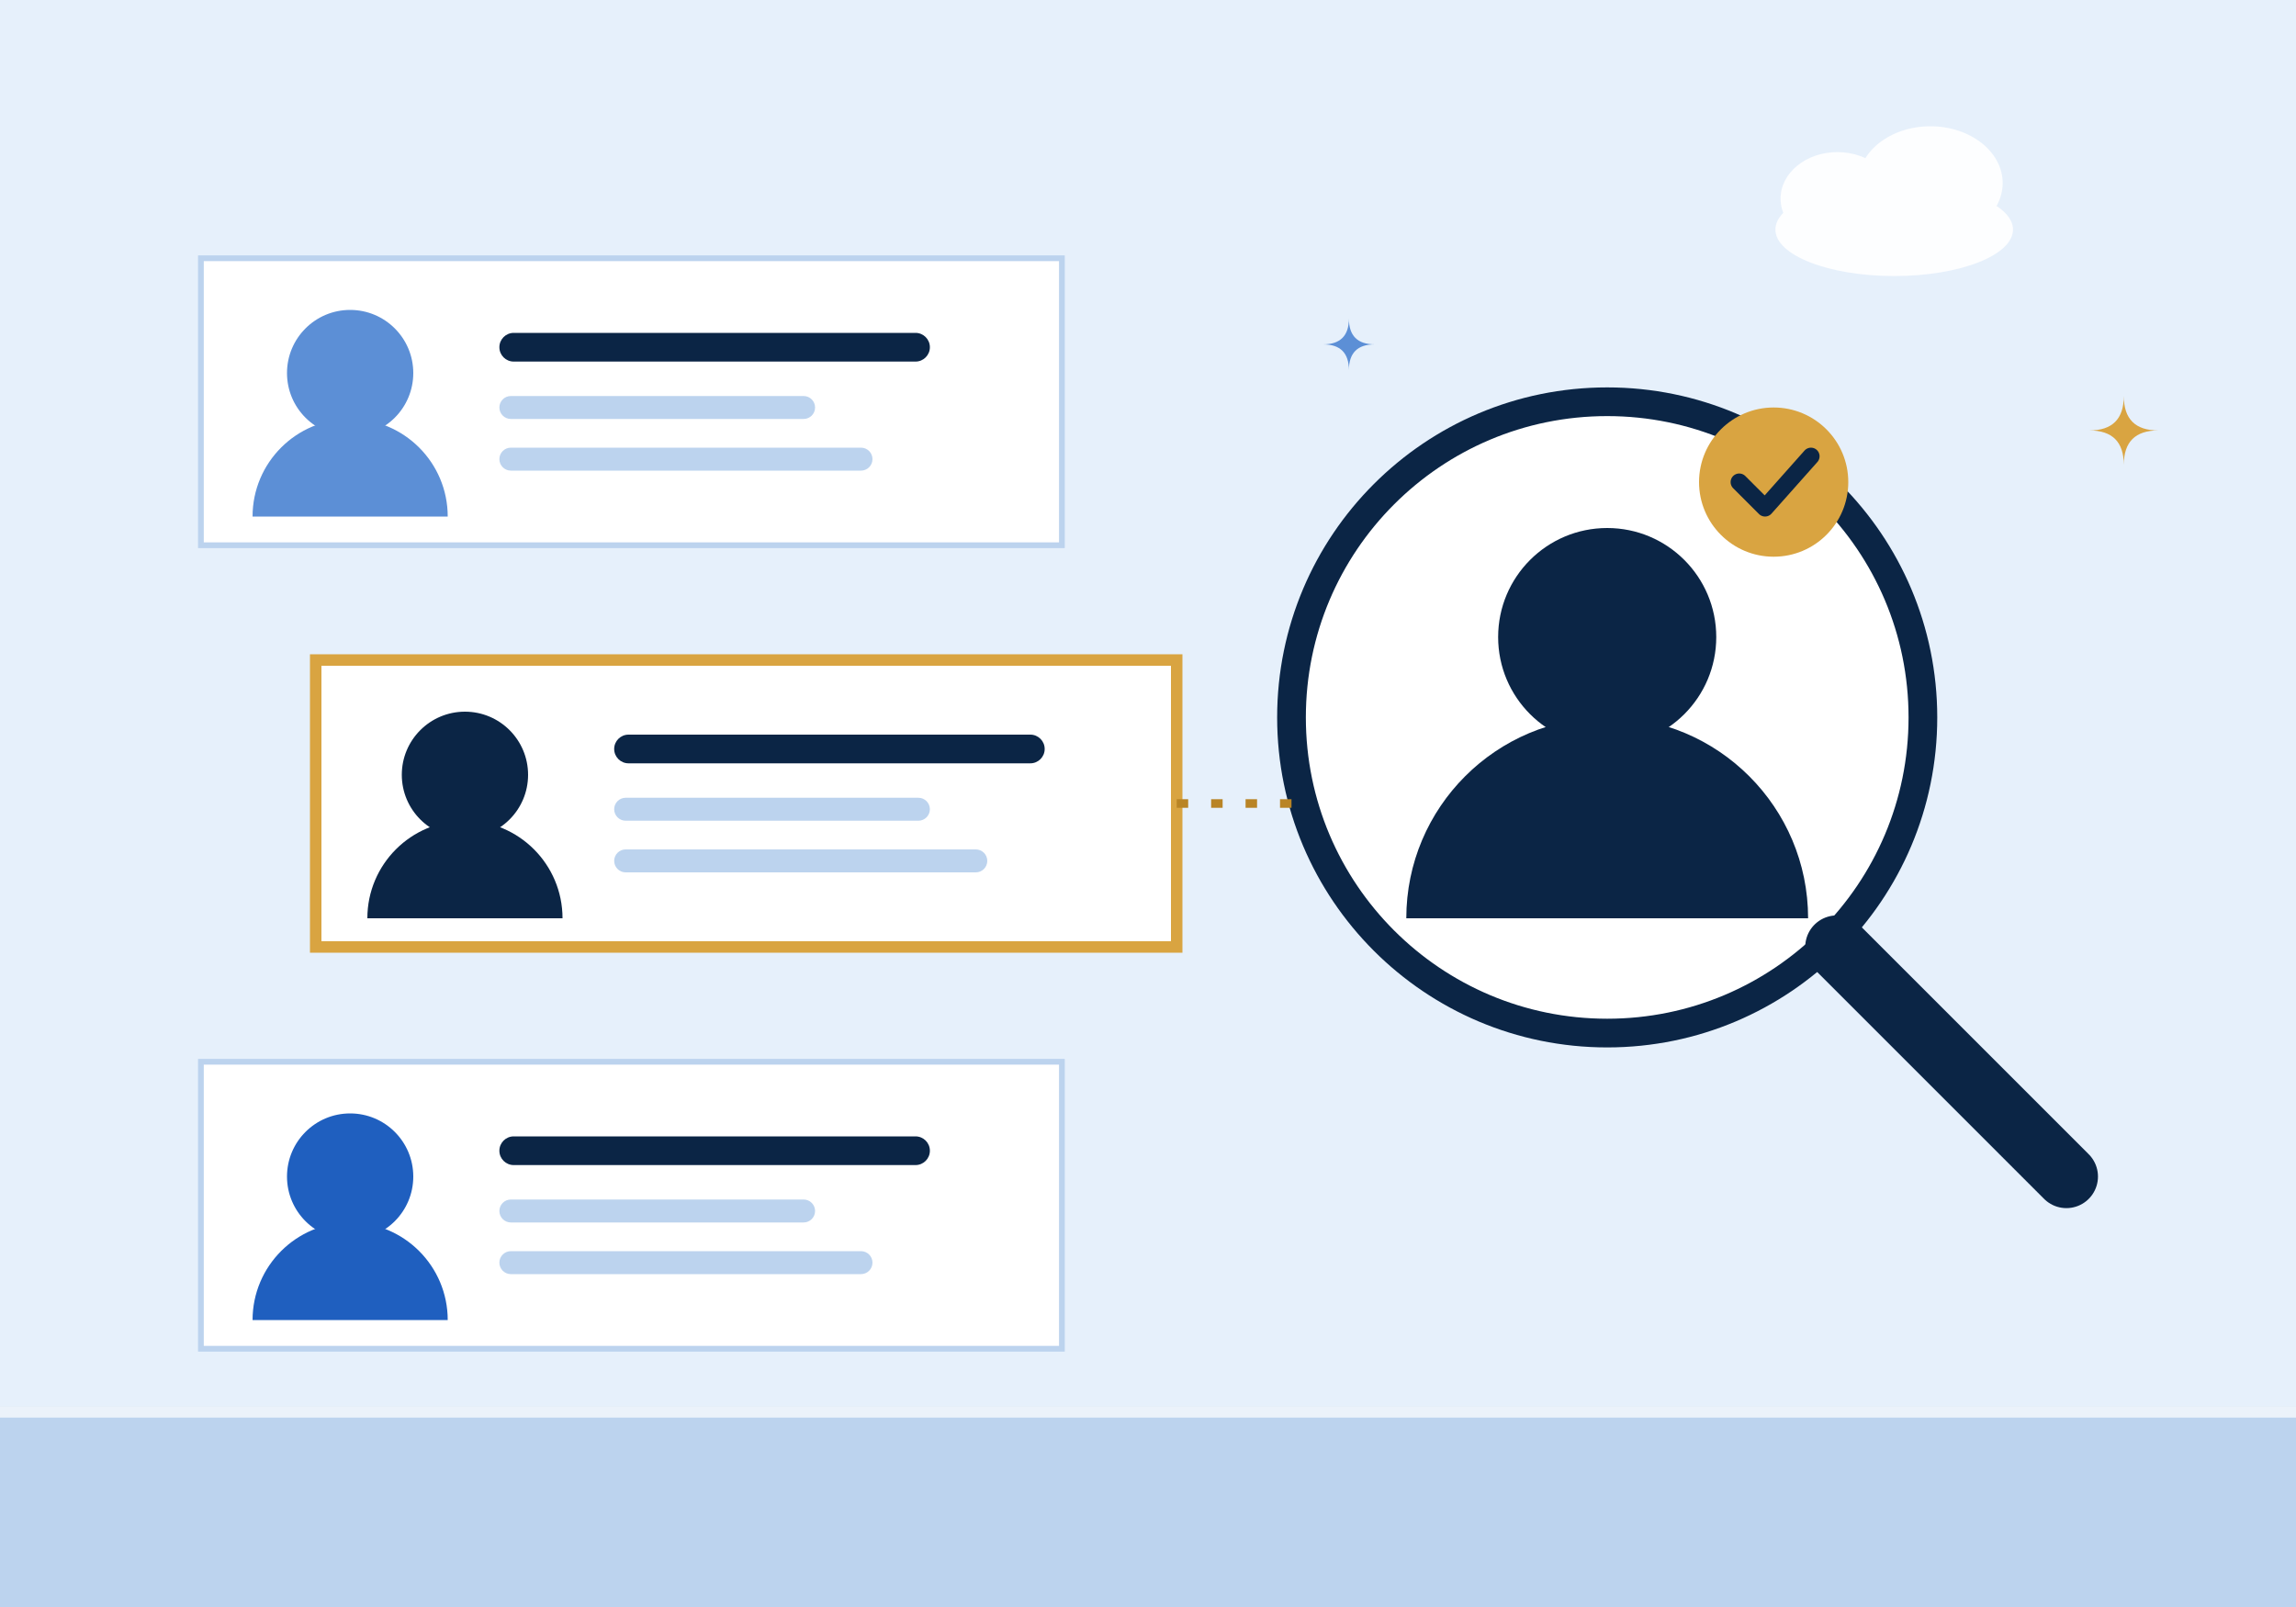
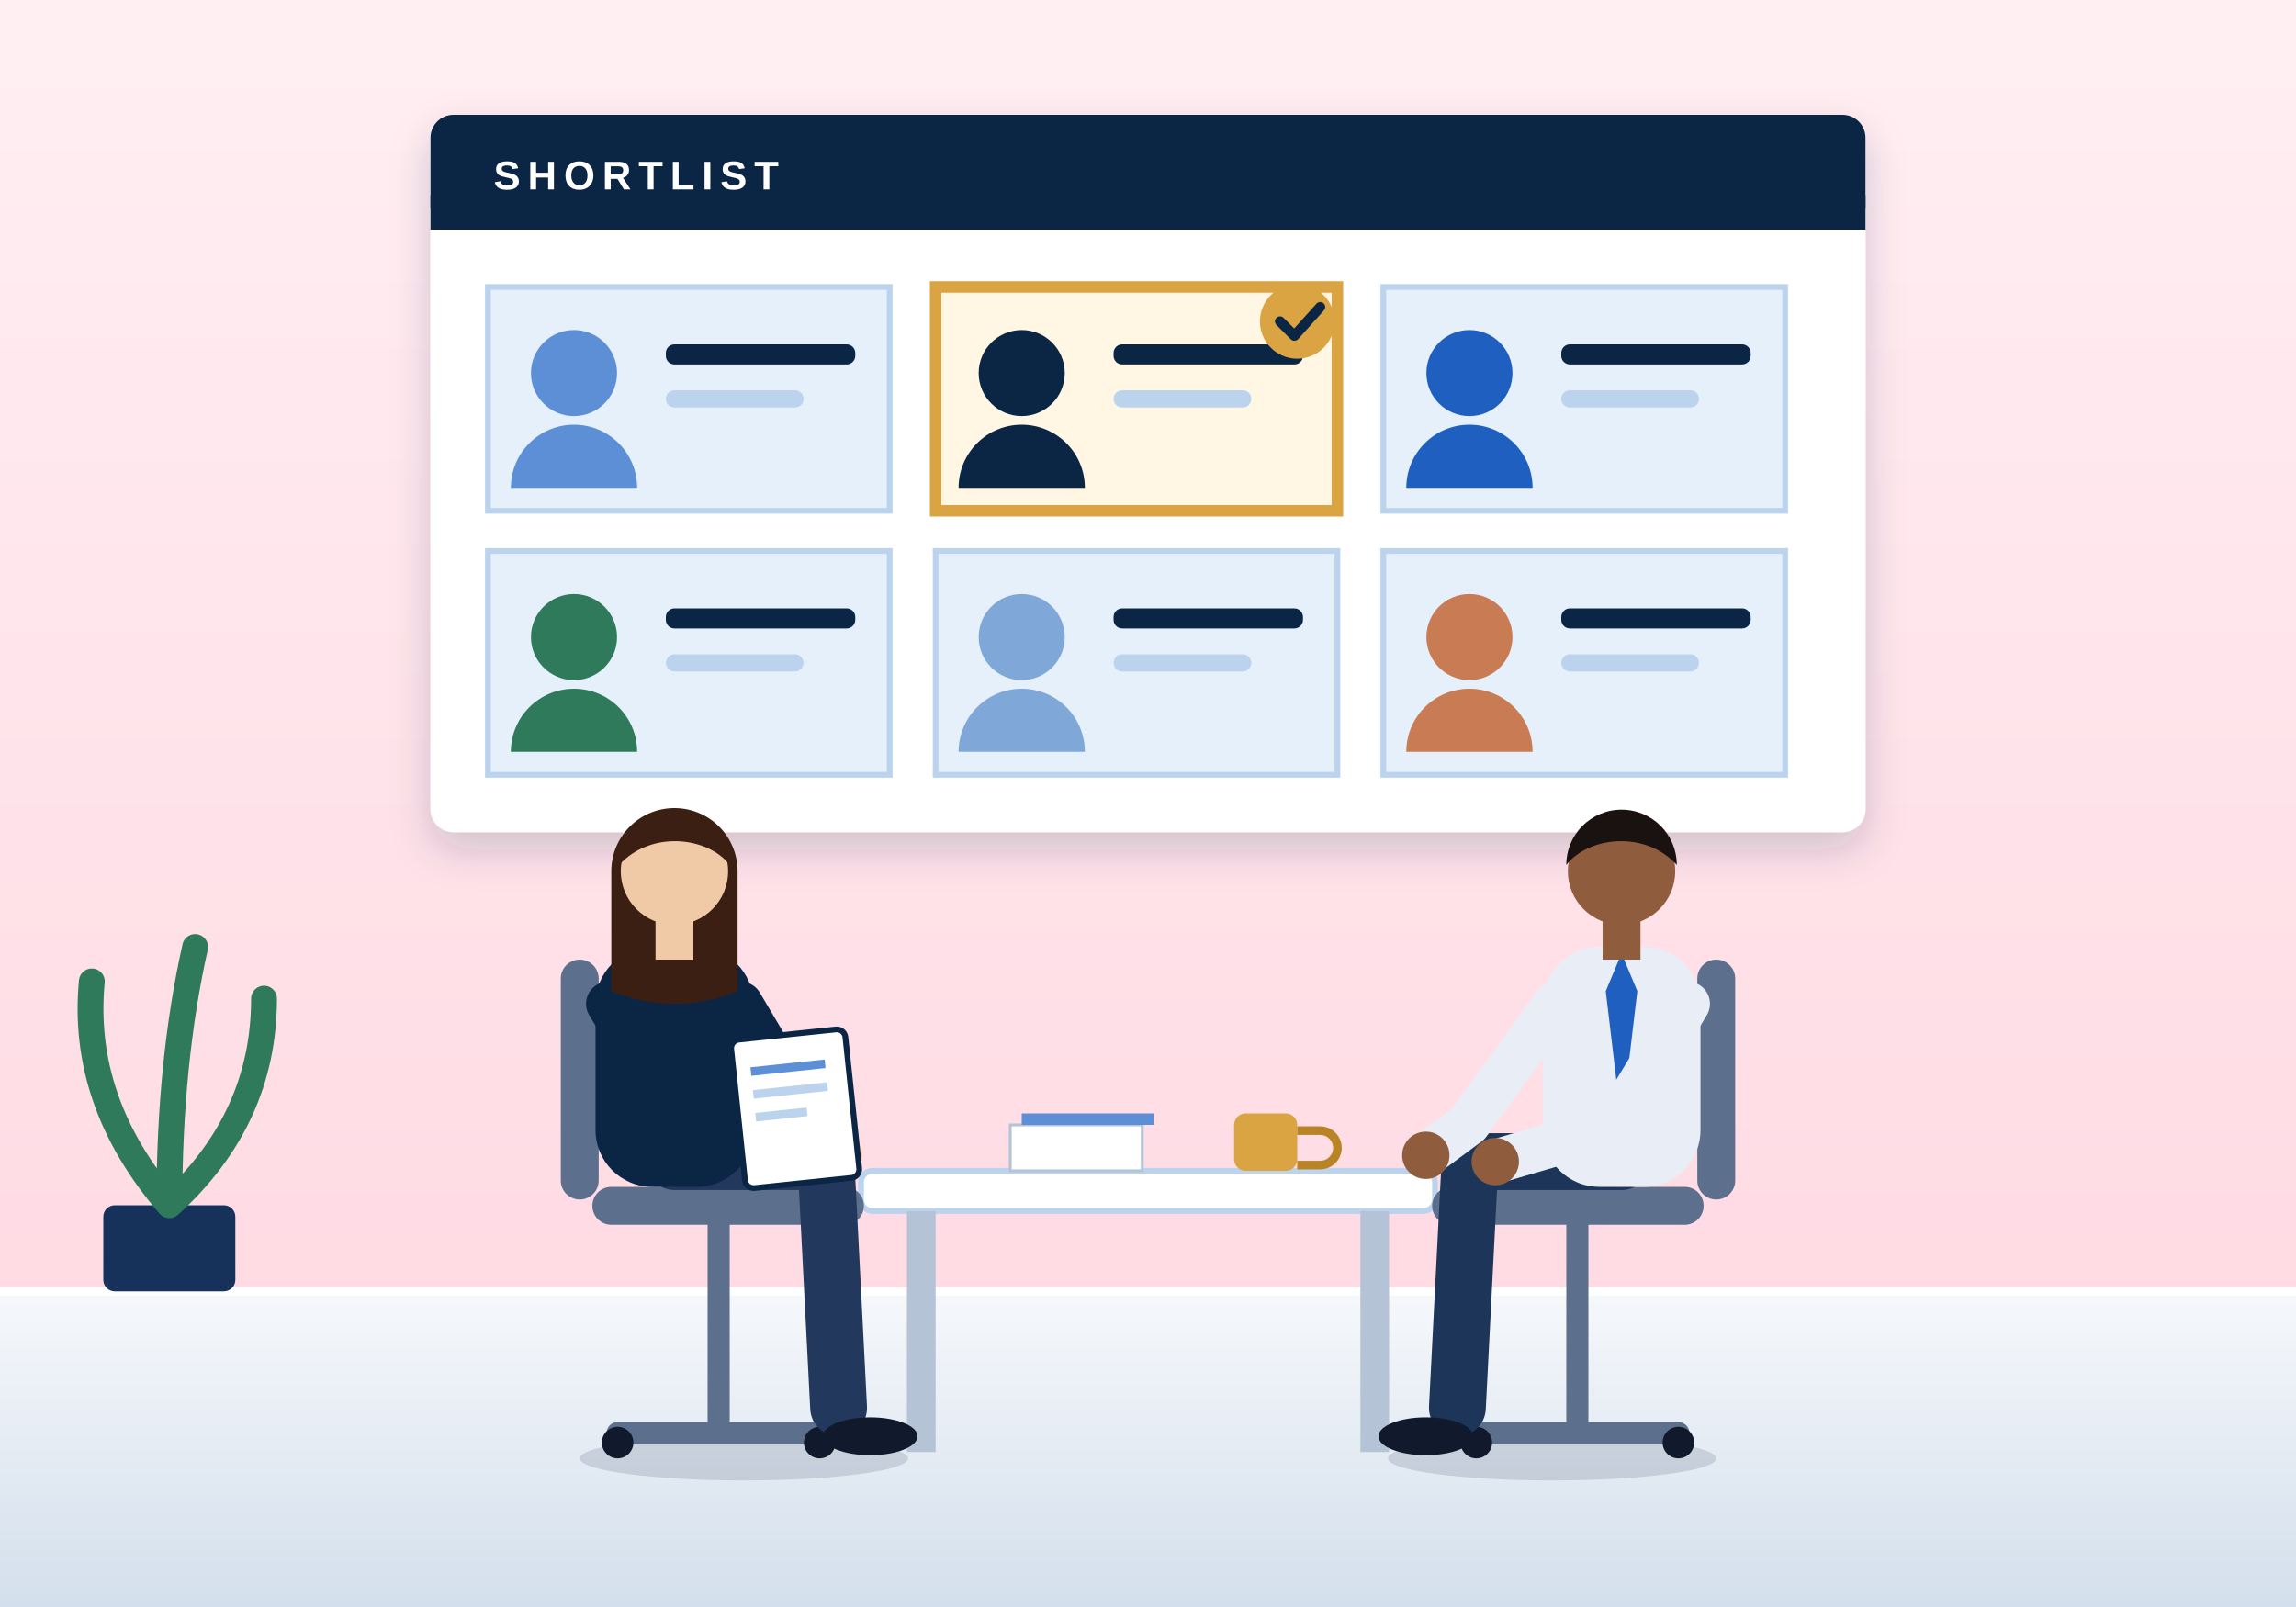
- <svg xmlns="http://www.w3.org/2000/svg" viewBox="0 0 800 560" role="img" aria-label="Illustration of candidate profile cards with a magnifier selecting a candidate">
-   <rect width="800" height="560" fill="#E6F0FB" />
-   <g transform="translate(660,80) scale(0.9)" fill="#FFFFFF" opacity="0.9">
-     <ellipse cx="0" cy="0" rx="46" ry="18" />
-     <ellipse cx="-22" cy="-12" rx="22" ry="18" />
-     <ellipse cx="14" cy="-18" rx="28" ry="22" />
+ <svg xmlns="http://www.w3.org/2000/svg" viewBox="0 0 800 560" role="img" aria-label="Illustration of an interview in progress with a shortlist board of candidate cards">
+   <defs>
+     <linearGradient id="sky" x1="0" y1="0" x2="0" y2="1">
+       <stop offset="0" stop-color="#BBD7F3" />
+       <stop offset=".55" stop-color="#E4EFFB" />
+       <stop offset="1" stop-color="#FFF1D6" />
+     </linearGradient>
+     <linearGradient id="glass" x1="0" y1="0" x2="0" y2="1">
+       <stop offset="0" stop-color="#4C8AD0" />
+       <stop offset="1" stop-color="#0B2545" />
+     </linearGradient>
+     <linearGradient id="glass2" x1="0" y1="0" x2="0" y2="1">
+       <stop offset="0" stop-color="#86B0E6" />
+       <stop offset="1" stop-color="#1F5FBF" />
+     </linearGradient>
+     <linearGradient id="floor" x1="0" y1="0" x2="0" y2="1">
+       <stop offset="0" stop-color="#F6F8FB" />
+       <stop offset="1" stop-color="#D3DFEC" />
+     </linearGradient>
+     <linearGradient id="wall" x1="0" y1="0" x2="0" y2="1">
+       <stop offset="0" stop-color="#FFEFF3" />
+       <stop offset="1" stop-color="#FFD6E0" />
+     </linearGradient>
+     <radialGradient id="glow">
+       <stop offset="0" stop-color="#FFF3D0" stop-opacity="1" />
+       <stop offset="1" stop-color="#FFF3D0" stop-opacity="0" />
+     </radialGradient>
+     <pattern id="win" width="14" height="18" patternUnits="userSpaceOnUse">
+       <rect x="2" y="3" width="9" height="11" fill="#fff" opacity=".2" />
+     </pattern>
+     <pattern id="slats" width="8" height="8" patternUnits="userSpaceOnUse">
+       <rect y="5" width="8" height="2" fill="#8DA0B6" />
+     </pattern>
+     <filter id="sh" x="-20%" y="-20%" width="140%" height="150%">
+       <feDropShadow dx="0" dy="6" stdDeviation="7" flood-color="#0B2545" flood-opacity=".18" />
+     </filter>
+   </defs>
+   <rect width="800" height="560" fill="url(#wall)" />
+   <rect x="0" y="450" width="800" height="110" fill="url(#floor)" />
+   <path d="M0 450H800" stroke="#fff" stroke-width="3" />
+   <g filter="url(#sh)">
+     <rect x="150" y="40" width="500" height="250" rx="8" fill="#fff" />
  </g>
-   <rect x="0" y="490" width="800" height="70" fill="#BCD3EE" />
-   <rect x="0" y="490" width="800" height="4" fill="#FFFFFF" opacity=".7" />
-   <rect x="70" y="90" width="300" height="100" fill="#FFFFFF" stroke="#BCD3EE" stroke-width="2" />
-   <circle cx="122" cy="130" r="22" fill="#5C8FD6" />
-   <path d="M88 180a34 34 0 0 1 68 0Z" fill="#5C8FD6" />
-   <rect x="174" y="116" width="150" height="10" rx="5" fill="#0B2545" />
-   <rect x="174" y="138" width="110" height="8" rx="4" fill="#BCD3EE" />
-   <rect x="174" y="156" width="130" height="8" rx="4" fill="#BCD3EE" />
-   <rect x="110" y="230" width="300" height="100" fill="#FFFFFF" stroke="#D9A441" stroke-width="4" />
-   <circle cx="162" cy="270" r="22" fill="#0B2545" />
-   <path d="M128 320a34 34 0 0 1 68 0Z" fill="#0B2545" />
-   <rect x="214" y="256" width="150" height="10" rx="5" fill="#0B2545" />
-   <rect x="214" y="278" width="110" height="8" rx="4" fill="#BCD3EE" />
-   <rect x="214" y="296" width="130" height="8" rx="4" fill="#BCD3EE" />
-   <rect x="70" y="370" width="300" height="100" fill="#FFFFFF" stroke="#BCD3EE" stroke-width="2" />
-   <circle cx="122" cy="410" r="22" fill="#1F5FBF" />
-   <path d="M88 460a34 34 0 0 1 68 0Z" fill="#1F5FBF" />
-   <rect x="174" y="396" width="150" height="10" rx="5" fill="#0B2545" />
-   <rect x="174" y="418" width="110" height="8" rx="4" fill="#BCD3EE" />
-   <rect x="174" y="436" width="130" height="8" rx="4" fill="#BCD3EE" />
-   <circle cx="560" cy="250" r="110" fill="#FFFFFF" stroke="#0B2545" stroke-width="10" />
-   <path d="M640 330L720 410" stroke="#0B2545" stroke-width="22" stroke-linecap="round" />
-   <circle cx="560" cy="222" r="38" fill="#0B2545" />
-   <path d="M490 320a70 70 0 0 1 140 0Z" fill="#0B2545" />
-   <circle cx="618" cy="168" r="26" fill="#D9A441" />
-   <path d="M606 168l9 9 16-18" fill="none" stroke="#0B2545" stroke-width="6" stroke-linecap="round" stroke-linejoin="round" />
-   <path d="M410 280H450" stroke="#B98425" stroke-width="3" stroke-dasharray="4 8" />
-   <path d="M740 138Q740 150 752 150Q740 150 740 162Q740 150 728 150Q740 150 740 138Z" fill="#D9A441" />
-   <path d="M470 111Q470 120 479 120Q470 120 470 129Q470 120 461 120Q470 120 470 111Z" fill="#5C8FD6" />
+   <rect x="150" y="40" width="500" height="40" rx="8" fill="#0B2545" />
+   <rect x="150" y="68" width="500" height="12" fill="#0B2545" />
+   <text x="172" y="66" font-family="Arial,Helvetica,sans-serif" font-size="14" font-weight="700" letter-spacing="2.500" fill="#fff">SHORTLIST</text>
+   <rect x="170" y="100" width="140" height="78" fill="#E6F0FB" stroke="#BCD3EE" stroke-width="2" />
+   <circle cx="200" cy="130" r="15" fill="#5C8FD6" />
+   <path d="M178 170a22 22 0 0 1 44 0Z" fill="#5C8FD6" />
+   <rect x="232" y="120" width="66" height="7" rx="3" fill="#0B2545" />
+   <rect x="232" y="136" width="48" height="6" rx="3" fill="#BCD3EE" />
+   <rect x="326" y="100" width="140" height="78" fill="#FFF7E3" stroke="#D9A441" stroke-width="4" />
+   <circle cx="356" cy="130" r="15" fill="#0B2545" />
+   <path d="M334 170a22 22 0 0 1 44 0Z" fill="#0B2545" />
+   <rect x="388" y="120" width="66" height="7" rx="3" fill="#0B2545" />
+   <rect x="388" y="136" width="48" height="6" rx="3" fill="#BCD3EE" />
+   <circle cx="452" cy="112" r="13" fill="#D9A441" />
+   <path d="M446 112l5 5 9-10" fill="none" stroke="#0B2545" stroke-width="3.500" stroke-linecap="round" stroke-linejoin="round" />
+   <rect x="482" y="100" width="140" height="78" fill="#E6F0FB" stroke="#BCD3EE" stroke-width="2" />
+   <circle cx="512" cy="130" r="15" fill="#1F5FBF" />
+   <path d="M490 170a22 22 0 0 1 44 0Z" fill="#1F5FBF" />
+   <rect x="544" y="120" width="66" height="7" rx="3" fill="#0B2545" />
+   <rect x="544" y="136" width="48" height="6" rx="3" fill="#BCD3EE" />
+   <rect x="170" y="192" width="140" height="78" fill="#E6F0FB" stroke="#BCD3EE" stroke-width="2" />
+   <circle cx="200" cy="222" r="15" fill="#2F7A5A" />
+   <path d="M178 262a22 22 0 0 1 44 0Z" fill="#2F7A5A" />
+   <rect x="232" y="212" width="66" height="7" rx="3" fill="#0B2545" />
+   <rect x="232" y="228" width="48" height="6" rx="3" fill="#BCD3EE" />
+   <rect x="326" y="192" width="140" height="78" fill="#E6F0FB" stroke="#BCD3EE" stroke-width="2" />
+   <circle cx="356" cy="222" r="15" fill="#7FA7D8" />
+   <path d="M334 262a22 22 0 0 1 44 0Z" fill="#7FA7D8" />
+   <rect x="388" y="212" width="66" height="7" rx="3" fill="#0B2545" />
+   <rect x="388" y="228" width="48" height="6" rx="3" fill="#BCD3EE" />
+   <rect x="482" y="192" width="140" height="78" fill="#E6F0FB" stroke="#BCD3EE" stroke-width="2" />
+   <circle cx="512" cy="222" r="15" fill="#C97B54" />
+   <path d="M490 262a22 22 0 0 1 44 0Z" fill="#C97B54" />
+   <rect x="544" y="212" width="66" height="7" rx="3" fill="#0B2545" />
+   <rect x="544" y="228" width="48" height="6" rx="3" fill="#BCD3EE" />
+   <rect x="300" y="408" width="200" height="14" rx="4" fill="#fff" stroke="#BCD3EE" stroke-width="2" />
+   <rect x="316" y="422" width="10" height="84" fill="#B4C3D6" />
+   <rect x="474" y="422" width="10" height="84" fill="#B4C3D6" />
+   <rect x="352" y="392" width="46" height="16" fill="#fff" stroke="#B4C3D6" />
+   <rect x="356" y="388" width="46" height="4" fill="#5C8FD6" />
+   <rect x="430" y="388" width="22" height="20" rx="4" fill="#D9A441" />
+   <path d="M452 394h8a6 6 0 0 1 0 12h-8" fill="none" stroke="#B98425" stroke-width="3" />
+   <g transform="translate(235,506) scale(1.1,1.1)">
+     <ellipse cx="22" cy="2" rx="52" ry="7" fill="#0B2545" opacity=".14" />
+     <rect x="-36" y="-156" width="12" height="76" rx="6" fill="#5C6F8C" />
+     <rect x="-26" y="-84" width="86" height="12" rx="6" fill="#5C6F8C" />
+     <path d="M14 -72V-10M-18 -6H46" stroke="#5C6F8C" stroke-width="7" stroke-linecap="round" />
+     <circle cx="-18" cy="-3" r="5" fill="#101A2C" />
+     <circle cx="46" cy="-3" r="5" fill="#101A2C" />
+     <path d="M0 -92L48 -92L52 -14" fill="none" stroke="#22385C" stroke-width="18" stroke-linecap="round" stroke-linejoin="round" />
+     <ellipse cx="62" cy="-5" rx="15" ry="6" fill="#101A2C" />
+     <rect x="-25" y="-160" width="50" height="76" rx="18" fill="#0B2545" />
+     <path d="M-9 -160L0 -146L9 -160Z" fill="#F0C9A6" />
+     <path d="M-21 -142L2.5 -103.0L40 -92" fill="none" stroke="#0B2545" stroke-width="14" stroke-linecap="round" stroke-linejoin="round" />
+     <circle cx="40" cy="-92" r="7.5" fill="#F0C9A6" />
+     <path d="M21 -142L43.5 -104.0L52 -94" fill="none" stroke="#0B2545" stroke-width="14" stroke-linecap="round" stroke-linejoin="round" />
+     <circle cx="52" cy="-94" r="7.5" fill="#F0C9A6" />
+     <path d="M-20 -184a20 20 0 0 1 40 0v38q-20 8 -40 0Z" fill="#3A1F12" />
+     <rect x="-6" y="-172" width="12" height="16" fill="#F0C9A6" />
+     <circle cx="0" cy="-184" r="17" fill="#F0C9A6" />
+     <path d="M-17.500 -186a17.500 17.500 0 0 1 35 0c-7 -9 -25 -11 -35 0Z" fill="#3A1F12" />
+   </g>
+   <g transform="translate(262,396) rotate(-6)">
+     <rect x="-4" y="-34" width="40" height="52" rx="3" fill="#fff" stroke="#0B2545" stroke-width="2" />
+     <rect x="2" y="-24" width="26" height="3" fill="#5C8FD6" />
+     <rect x="2" y="-16" width="26" height="3" fill="#BCD3EE" />
+     <rect x="2" y="-8" width="18" height="3" fill="#BCD3EE" />
+   </g>
+   <g transform="translate(565,506) scale(-1.1,1.1)">
+     <ellipse cx="22" cy="2" rx="52" ry="7" fill="#0B2545" opacity=".14" />
+     <rect x="-36" y="-156" width="12" height="76" rx="6" fill="#5C6F8C" />
+     <rect x="-26" y="-84" width="86" height="12" rx="6" fill="#5C6F8C" />
+     <path d="M14 -72V-10M-18 -6H46" stroke="#5C6F8C" stroke-width="7" stroke-linecap="round" />
+     <circle cx="-18" cy="-3" r="5" fill="#101A2C" />
+     <circle cx="46" cy="-3" r="5" fill="#101A2C" />
+     <path d="M0 -92L48 -92L52 -14" fill="none" stroke="#1C3558" stroke-width="18" stroke-linecap="round" stroke-linejoin="round" />
+     <ellipse cx="62" cy="-5" rx="15" ry="6" fill="#101A2C" />
+     <rect x="-25" y="-160" width="50" height="76" rx="18" fill="#E9EEF6" />
+     <path d="M0 -158L-5 -146L0 -104L5 -146Z" fill="#1F5FBF" />
+     <path d="M-21 -142L2.5 -103.0L40 -92" fill="none" stroke="#E9EEF6" stroke-width="14" stroke-linecap="round" stroke-linejoin="round" />
+     <circle cx="40" cy="-92" r="7.5" fill="#8F5C3E" />
+     <path d="M21 -142L48.5 -104.0L62 -94" fill="none" stroke="#E9EEF6" stroke-width="14" stroke-linecap="round" stroke-linejoin="round" />
+     <circle cx="62" cy="-94" r="7.5" fill="#8F5C3E" />
+     <rect x="-6" y="-172" width="12" height="16" fill="#8F5C3E" />
+     <circle cx="0" cy="-184" r="17" fill="#8F5C3E" />
+     <path d="M-17.500 -186a17.500 17.500 0 0 1 35 0c-7 -9 -25 -11 -35 0Z" fill="#1A1210" />
+   </g>
+   <g transform="translate(36,420)">
+     <rect width="46" height="30" rx="4" fill="#16315A" />
+     <path d="M23 0Q-8 -36 -4 -78M23 0Q23 -50 32 -90M23 0Q56 -30 56 -72" stroke="#2F7A5A" stroke-width="9" fill="none" stroke-linecap="round" />
+   </g>
</svg>
